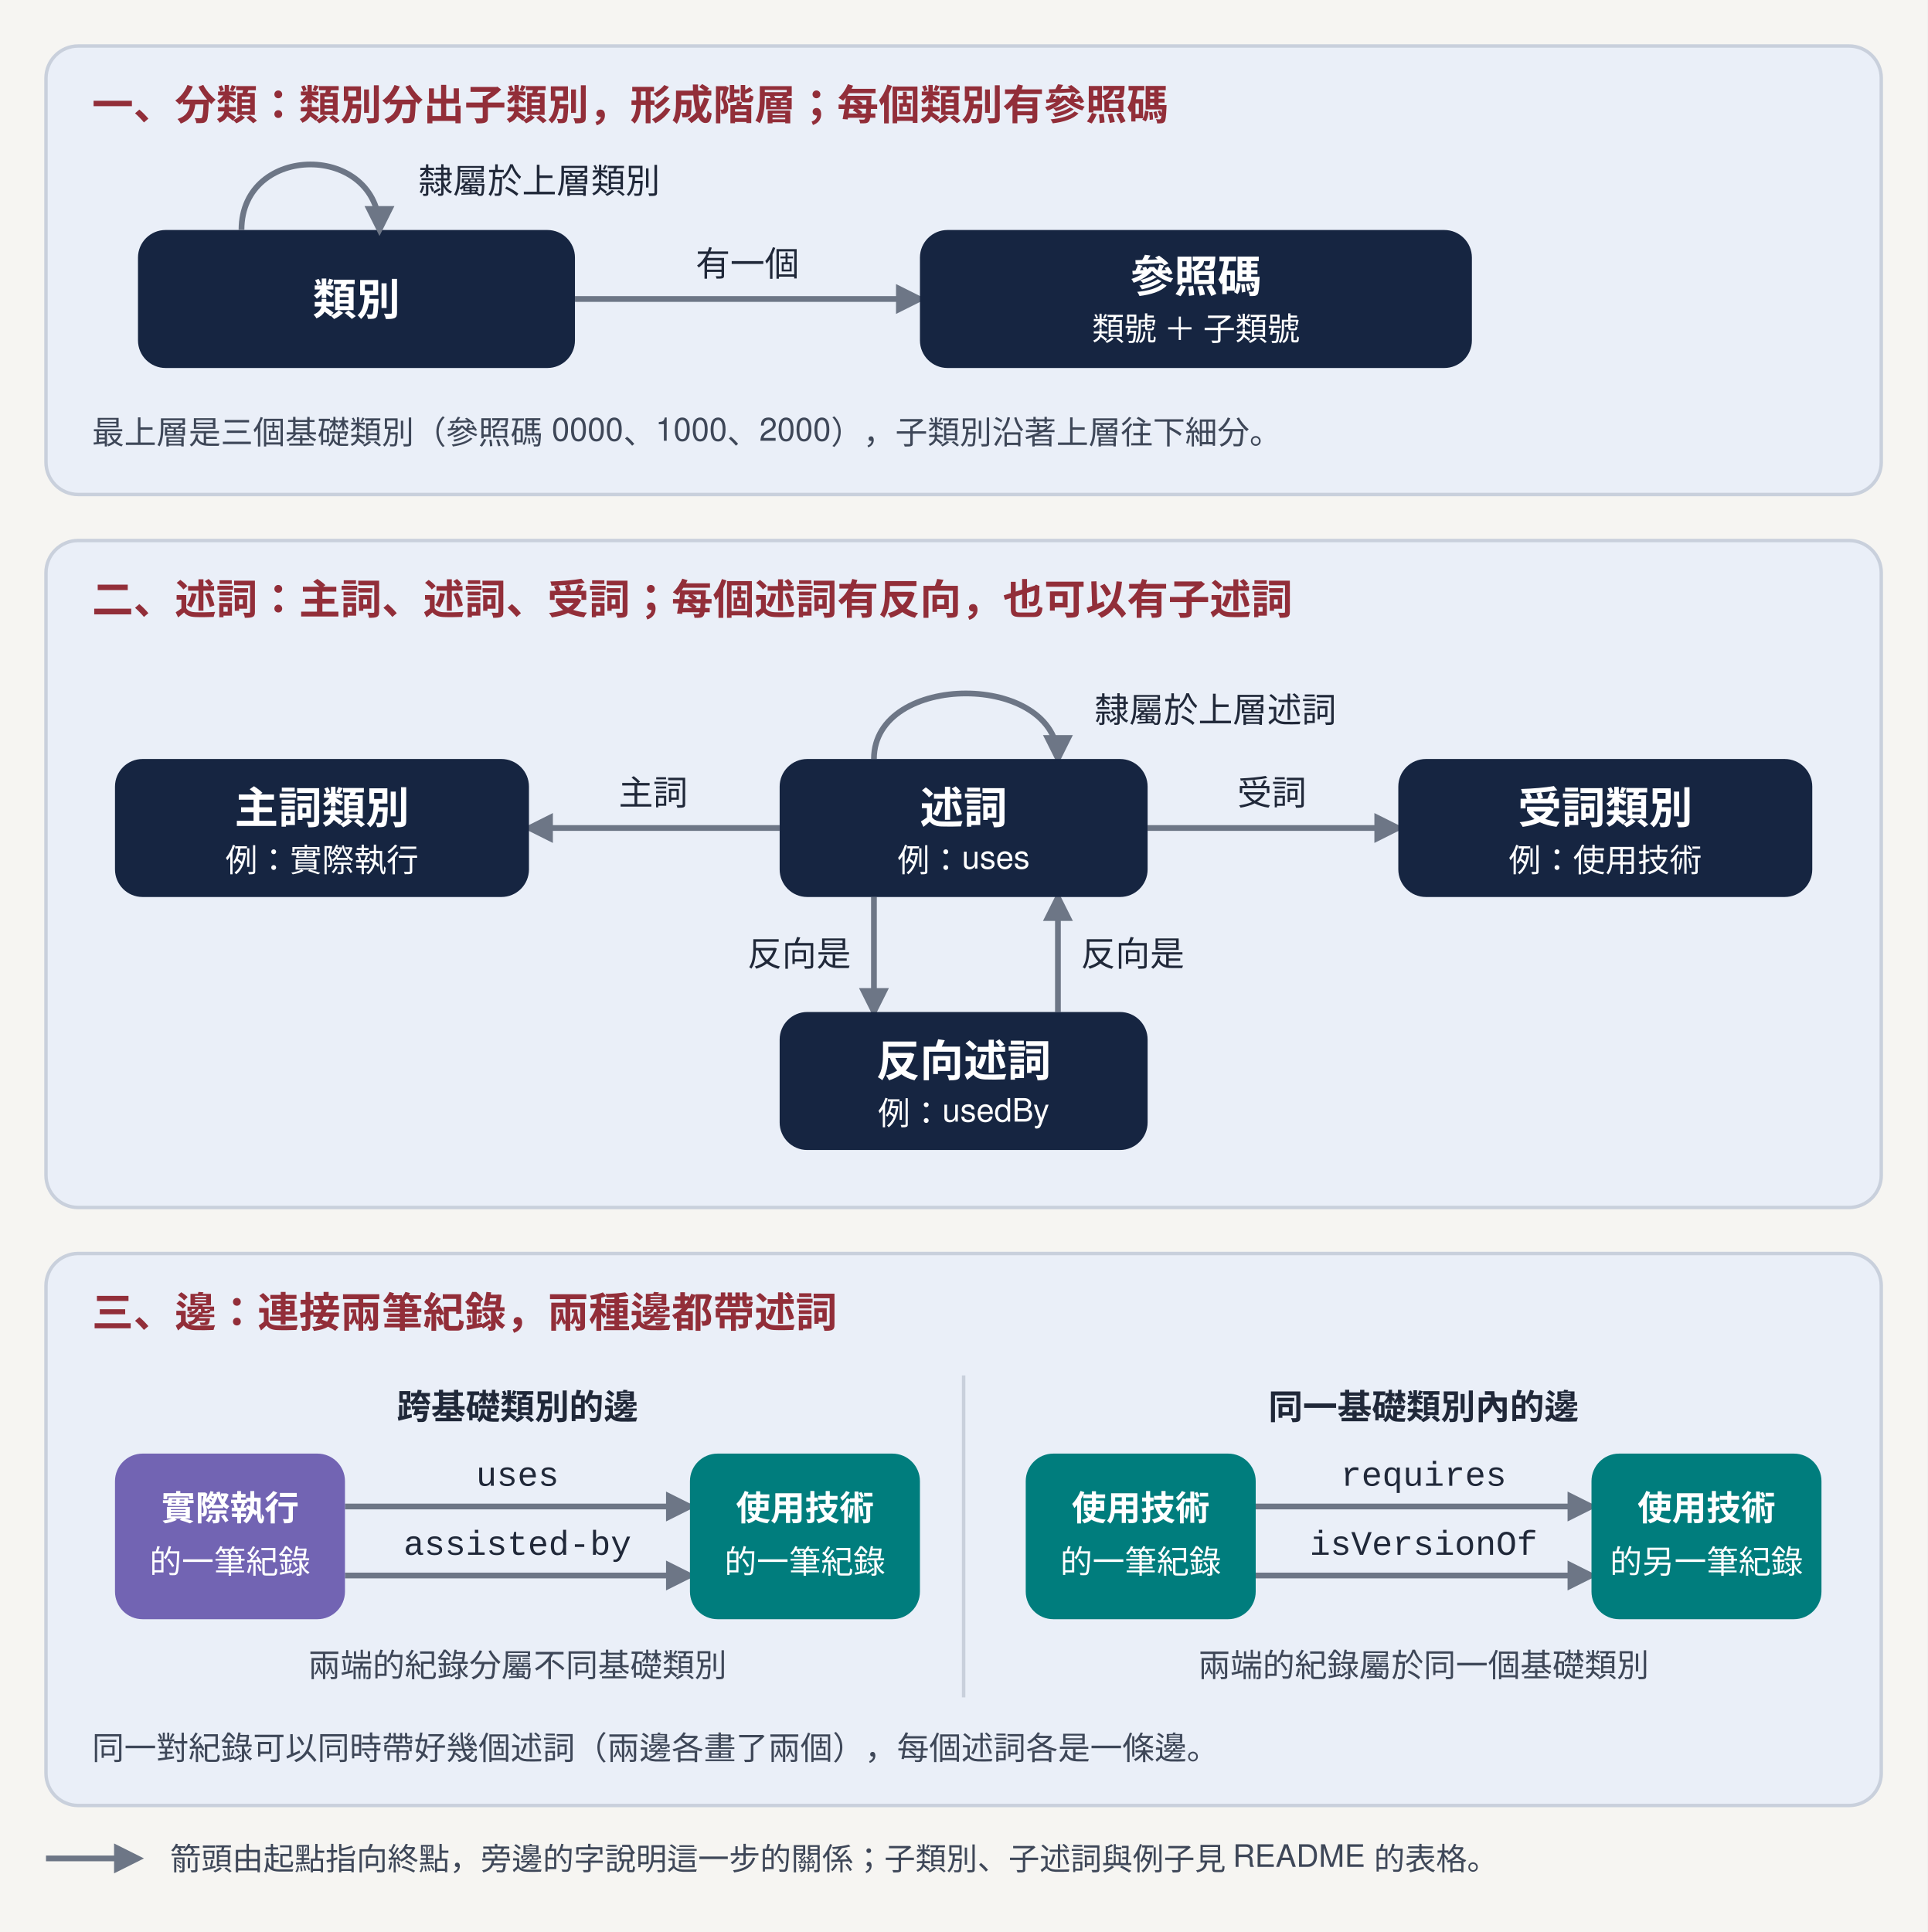
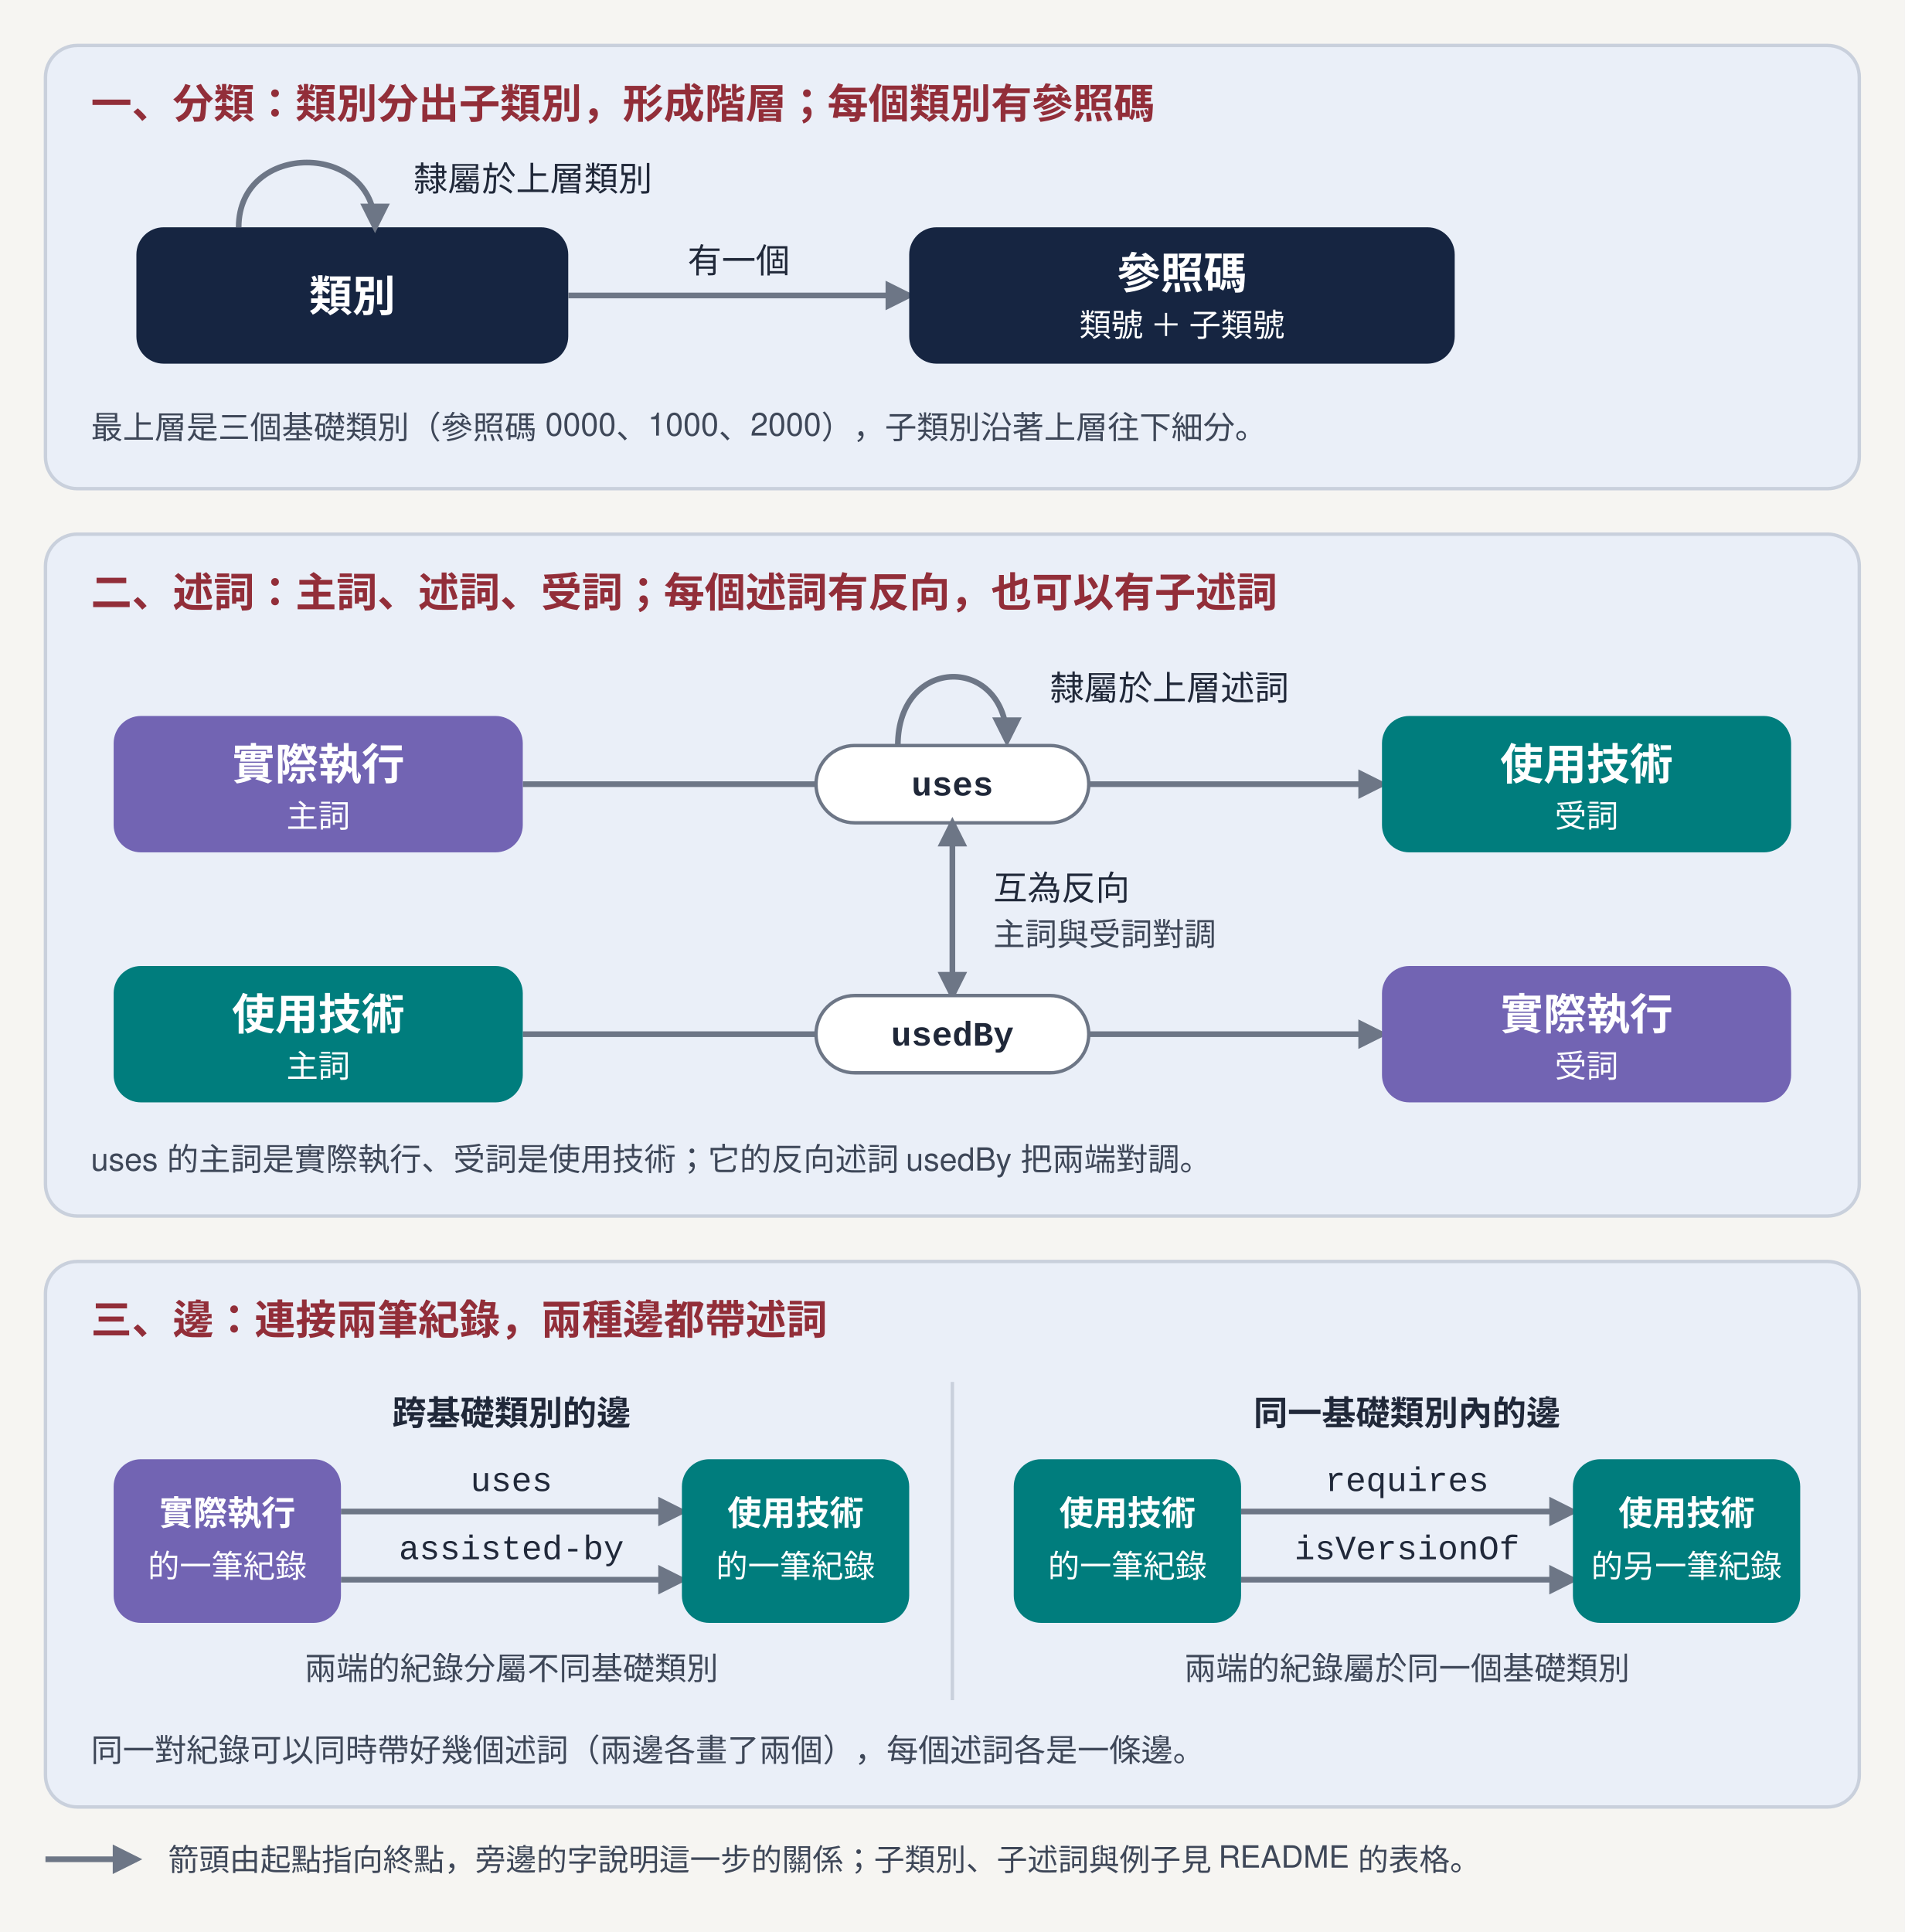
- <svg xmlns="http://www.w3.org/2000/svg" viewBox="0 0 838 840" width="838" height="840" role="img">
+ <svg xmlns="http://www.w3.org/2000/svg" viewBox="0 0 838 850" width="838" height="850" role="img">
  <style>
    .bg { fill: #f6f5f2; }
    .panel { fill: #eaeff8; stroke: #c9d0dc; stroke-width: 1.5; }
    .divider { stroke: #c9d0dc; stroke-width: 1.5; }
    .panel-title { font-family: Georgia, "Noto Serif TC", serif; font-weight: 700; font-size: 18px; fill: #922e39; }
    .sub-title { font-family: Helvetica, Arial, "Noto Sans TC", "PingFang TC", "Microsoft JhengHei", sans-serif; font-weight: 700; font-size: 15px; fill: #202839; text-anchor: middle; }
    .box { fill: #162541; stroke: none; }
    .box-doc  { fill: #b34f57; }
    .box-tech { fill: #007d7d; }
    .box-impl { fill: #7264b3; }
    .box-title { font-family: Georgia, "Noto Serif TC", serif; font-weight: 700; font-size: 19px; text-anchor: middle; fill: #ffffff; }
    .box-title-sm { font-family: Georgia, "Noto Serif TC", serif; font-weight: 700; font-size: 15px; text-anchor: middle; fill: #ffffff; }
    .box-sub { font-family: Helvetica, Arial, "Noto Sans TC", "PingFang TC", "Microsoft JhengHei", sans-serif; font-size: 14px; text-anchor: middle; fill: #ffffff; }
    .edge { fill: none; stroke: #6d7686; stroke-width: 2.5; }
    .arrow-head { fill: #6d7686; }
    .verb { font-family: "SFMono-Regular", Consolas, Menlo, "Liberation Mono", monospace; font-size: 15px; font-weight: 500; fill: #202839; stroke: #eaeff8; stroke-width: 5; paint-order: stroke; stroke-linejoin: round; }
    .zh { font-family: Helvetica, Arial, "Noto Sans TC", "PingFang TC", "Microsoft JhengHei", sans-serif; font-size: 15px; font-weight: 500; fill: #202839; stroke: #eaeff8; stroke-width: 5; paint-order: stroke; stroke-linejoin: round; }
+     .pill { fill: #ffffff; stroke: #6d7686; stroke-width: 1.5; }
+     .pred { font-family: "SFMono-Regular", Consolas, Menlo, "Liberation Mono", monospace; font-size: 15px; font-weight: 700; fill: #202839; text-anchor: middle; }
    .mid { text-anchor: middle; }
    .end { text-anchor: end; }
    .note { font-family: Helvetica, Arial, "Noto Sans TC", "PingFang TC", "Microsoft JhengHei", sans-serif; font-size: 14px; fill: #3e4758; }
    .legend { font-family: Helvetica, Arial, "Noto Sans TC", "PingFang TC", "Microsoft JhengHei", sans-serif; font-size: 13.5px; fill: #3e4758; }
    .legend-line { fill: none; stroke: #6d7686; stroke-width: 2.5; }
-     @media (prefers-color-scheme: dark) {
-       .bg { fill: #0d1529; }
-       .panel { fill: #1e2c44; stroke: #3a4b69; }
-       .divider { stroke: #3a4b69; }
-       .panel-title { fill: #d7ac66; }
-       .sub-title { fill: #e8edf6; }
-       .box { fill: #0d1529; stroke: #b38637; stroke-width: 2; }
-       .box-doc  { fill: #b34f57; stroke: none; }
-       .box-tech { fill: #007d7d; stroke: none; }
-       .box-impl { fill: #7264b3; stroke: none; }
-       .edge, .legend-line { stroke: #8a93a4; }
-       .arrow-head { fill: #8a93a4; }
-       .verb, .zh { fill: #e8edf6; stroke: #1e2c44; }
-       .note { fill: #c8ced9; }
-       .legend { fill: #c8ced9; }
-     }
  </style>
  <defs>
    <marker id="arrow" viewBox="0 0 10 10" refX="8" refY="5" markerUnits="userSpaceOnUse" markerWidth="13" markerHeight="13" orient="auto">
      <path class="arrow-head" d="M0,0 L10,5 L0,10 z" />
    </marker>
+     <marker id="arrow-start" viewBox="0 0 10 10" refX="8" refY="5" markerUnits="userSpaceOnUse" markerWidth="13" markerHeight="13" orient="auto-start-reverse">
+       <path class="arrow-head" d="M0,0 L10,5 L0,10 z" />
+     </marker>
  </defs>
-   <rect class="bg" width="838" height="840" />
+   <rect class="bg" width="838" height="850" />
  <rect class="panel" x="20" y="20" width="798" height="195" rx="14" />
  <text class="panel-title" x="40" y="52">一、分類：類別分出子類別，形成階層；每個類別有參照碼</text>
  <rect class="box" x="60" y="100" width="190" height="60" rx="12" />
  <text class="box-title" x="155" y="137">類別</text>
  <path class="edge" d="M 105 100 C 105 62, 165 62, 165 100" marker-end="url(#arrow)" />
  <text class="zh" x="182" y="84">隸屬於上層類別</text>
  <path class="edge" d="M 250 130 L 400 130" marker-end="url(#arrow)" />
  <text class="zh mid" x="325" y="120">有一個</text>
  <rect class="box" x="400" y="100" width="240" height="60" rx="12" />
  <text class="box-title" x="520" y="127">參照碼</text>
  <text class="box-sub" x="520" y="148">類號 ＋ 子類號</text>
  <text class="note" x="40" y="193">最上層是三個基礎類別（參照碼 0000、1000、2000），子類別沿著上層往下細分。</text>
-   <rect class="panel" x="20" y="235" width="798" height="290" rx="14" />
+   <rect class="panel" x="20" y="235" width="798" height="300" rx="14" />
  <text class="panel-title" x="40" y="267">二、述詞：主詞、述詞、受詞；每個述詞有反向，也可以有子述詞</text>
-   <path class="edge" d="M 339 360 L 230 360" marker-end="url(#arrow)" />
-   <text class="zh mid" x="284" y="350">主詞</text>
-   <path class="edge" d="M 499 360 L 608 360" marker-end="url(#arrow)" />
-   <text class="zh mid" x="553" y="350">受詞</text>
-   <path class="edge" d="M 380 330 C 380 292, 460 292, 460 330" marker-end="url(#arrow)" />
-   <text class="zh" x="476" y="314">隸屬於上層述詞</text>
-   <path class="edge" d="M 380 390 L 380 440" marker-end="url(#arrow)" />
-   <text class="zh end" x="370" y="420">反向是</text>
-   <path class="edge" d="M 460 440 L 460 390" marker-end="url(#arrow)" />
-   <text class="zh" x="470" y="420">反向是</text>
-   <rect class="box" x="50" y="330" width="180" height="60" rx="12" />
-   <text class="box-title" x="140" y="358">主詞類別</text>
-   <text class="box-sub" x="140" y="379">例：實際執行</text>
-   <rect class="box" x="339" y="330" width="160" height="60" rx="12" />
-   <text class="box-title" x="419" y="358">述詞</text>
-   <text class="box-sub" x="419" y="379">例：uses</text>
-   <rect class="box" x="608" y="330" width="180" height="60" rx="12" />
-   <text class="box-title" x="698" y="358">受詞類別</text>
-   <text class="box-sub" x="698" y="379">例：使用技術</text>
-   <rect class="box" x="339" y="440" width="160" height="60" rx="12" />
-   <text class="box-title" x="419" y="468">反向述詞</text>
-   <text class="box-sub" x="419" y="489">例：usedBy</text>
-   <rect class="panel" x="20" y="545" width="798" height="240" rx="14" />
-   <text class="panel-title" x="40" y="577">三、邊：連接兩筆紀錄，兩種邊都帶述詞</text>
-   <line class="divider" x1="419" y1="598" x2="419" y2="738" />
-   <text class="sub-title" x="225" y="617">跨基礎類別的邊</text>
-   <text class="sub-title" x="619" y="617">同一基礎類別內的邊</text>
-   <path class="edge" d="M 150 655 L 300 655" marker-end="url(#arrow)" />
-   <text class="verb mid" x="225" y="646">uses</text>
-   <path class="edge" d="M 150 685 L 300 685" marker-end="url(#arrow)" />
-   <text class="verb mid" x="225" y="676">assisted-by</text>
-   <rect class="box box-impl" x="50" y="632" width="100" height="72" rx="12" />
-   <text class="box-title-sm" x="100" y="661">實際執行</text>
-   <text class="box-sub" x="100" y="684">的一筆紀錄</text>
-   <rect class="box box-tech" x="300" y="632" width="100" height="72" rx="12" />
-   <text class="box-title-sm" x="350" y="661">使用技術</text>
-   <text class="box-sub" x="350" y="684">的一筆紀錄</text>
-   <path class="edge" d="M 546 655 L 692 655" marker-end="url(#arrow)" />
-   <text class="verb mid" x="619" y="646">requires</text>
-   <path class="edge" d="M 546 685 L 692 685" marker-end="url(#arrow)" />
-   <text class="verb mid" x="619" y="676">isVersionOf</text>
-   <rect class="box box-tech" x="446" y="632" width="100" height="72" rx="12" />
-   <text class="box-title-sm" x="496" y="661">使用技術</text>
-   <text class="box-sub" x="496" y="684">的一筆紀錄</text>
-   <rect class="box box-tech" x="692" y="632" width="100" height="72" rx="12" />
-   <text class="box-title-sm" x="742" y="661">使用技術</text>
-   <text class="box-sub" x="742" y="684">的另一筆紀錄</text>
-   <text class="note mid" x="225" y="729">兩端的紀錄分屬不同基礎類別</text>
-   <text class="note mid" x="619" y="729">兩端的紀錄屬於同一個基礎類別</text>
-   <text class="note" x="40" y="765">同一對紀錄可以同時帶好幾個述詞（兩邊各畫了兩個），每個述詞各是一條邊。</text>
-   <line class="legend-line" x1="20" y1="808" x2="60" y2="808" marker-end="url(#arrow)" />
-   <text class="legend" x="74" y="813">箭頭由起點指向終點，旁邊的字說明這一步的關係；子類別、子述詞與例子見 README 的表格。</text>
+   <path class="edge" d="M 230 345 L 359 345" />
+   <path class="edge" d="M 479 345 L 608 345" marker-end="url(#arrow)" />
+   <rect class="box box-impl" x="50" y="315" width="180" height="60" rx="12" />
+   <text class="box-title" x="140" y="343">實際執行</text>
+   <text class="box-sub" x="140" y="364">主詞</text>
+   <rect class="pill" x="359" y="328" width="120" height="34" rx="17" />
+   <text class="pred" x="419" y="350">uses</text>
+   <rect class="box box-tech" x="608" y="315" width="180" height="60" rx="12" />
+   <text class="box-title" x="698" y="343">使用技術</text>
+   <text class="box-sub" x="698" y="364">受詞</text>
+   <path class="edge" d="M 395 328 C 395 288, 443 288, 443 326" marker-end="url(#arrow)" />
+   <text class="zh" x="462" y="308">隸屬於上層述詞</text>
+   <path class="edge" d="M 419 362 L 419 438" marker-start="url(#arrow-start)" marker-end="url(#arrow)" />
+   <text class="zh" x="437" y="396">互為反向</text>
+   <text class="note" x="437" y="416">主詞與受詞對調</text>
+   <path class="edge" d="M 230 455 L 359 455" />
+   <path class="edge" d="M 479 455 L 608 455" marker-end="url(#arrow)" />
+   <rect class="box box-tech" x="50" y="425" width="180" height="60" rx="12" />
+   <text class="box-title" x="140" y="453">使用技術</text>
+   <text class="box-sub" x="140" y="474">主詞</text>
+   <rect class="pill" x="359" y="438" width="120" height="34" rx="17" />
+   <text class="pred" x="419" y="460">usedBy</text>
+   <rect class="box box-impl" x="608" y="425" width="180" height="60" rx="12" />
+   <text class="box-title" x="698" y="453">實際執行</text>
+   <text class="box-sub" x="698" y="474">受詞</text>
+   <text class="note" x="40" y="515">uses 的主詞是實際執行、受詞是使用技術；它的反向述詞 usedBy 把兩端對調。</text>
+   <g transform="translate(0 10)">
+     <rect class="panel" x="20" y="545" width="798" height="240" rx="14" />
+     <text class="panel-title" x="40" y="577">三、邊：連接兩筆紀錄，兩種邊都帶述詞</text>
+     <line class="divider" x1="419" y1="598" x2="419" y2="738" />
+     <text class="sub-title" x="225" y="617">跨基礎類別的邊</text>
+     <text class="sub-title" x="619" y="617">同一基礎類別內的邊</text>
+     <path class="edge" d="M 150 655 L 300 655" marker-end="url(#arrow)" />
+     <text class="verb mid" x="225" y="646">uses</text>
+     <path class="edge" d="M 150 685 L 300 685" marker-end="url(#arrow)" />
+     <text class="verb mid" x="225" y="676">assisted-by</text>
+     <rect class="box box-impl" x="50" y="632" width="100" height="72" rx="12" />
+     <text class="box-title-sm" x="100" y="661">實際執行</text>
+     <text class="box-sub" x="100" y="684">的一筆紀錄</text>
+     <rect class="box box-tech" x="300" y="632" width="100" height="72" rx="12" />
+     <text class="box-title-sm" x="350" y="661">使用技術</text>
+     <text class="box-sub" x="350" y="684">的一筆紀錄</text>
+     <path class="edge" d="M 546 655 L 692 655" marker-end="url(#arrow)" />
+     <text class="verb mid" x="619" y="646">requires</text>
+     <path class="edge" d="M 546 685 L 692 685" marker-end="url(#arrow)" />
+     <text class="verb mid" x="619" y="676">isVersionOf</text>
+     <rect class="box box-tech" x="446" y="632" width="100" height="72" rx="12" />
+     <text class="box-title-sm" x="496" y="661">使用技術</text>
+     <text class="box-sub" x="496" y="684">的一筆紀錄</text>
+     <rect class="box box-tech" x="692" y="632" width="100" height="72" rx="12" />
+     <text class="box-title-sm" x="742" y="661">使用技術</text>
+     <text class="box-sub" x="742" y="684">的另一筆紀錄</text>
+     <text class="note mid" x="225" y="729">兩端的紀錄分屬不同基礎類別</text>
+     <text class="note mid" x="619" y="729">兩端的紀錄屬於同一個基礎類別</text>
+     <text class="note" x="40" y="765">同一對紀錄可以同時帶好幾個述詞（兩邊各畫了兩個），每個述詞各是一條邊。</text>
+     <line class="legend-line" x1="20" y1="808" x2="60" y2="808" marker-end="url(#arrow)" />
+     <text class="legend" x="74" y="813">箭頭由起點指向終點，旁邊的字說明這一步的關係；子類別、子述詞與例子見 README 的表格。</text>
+   </g>
</svg>
